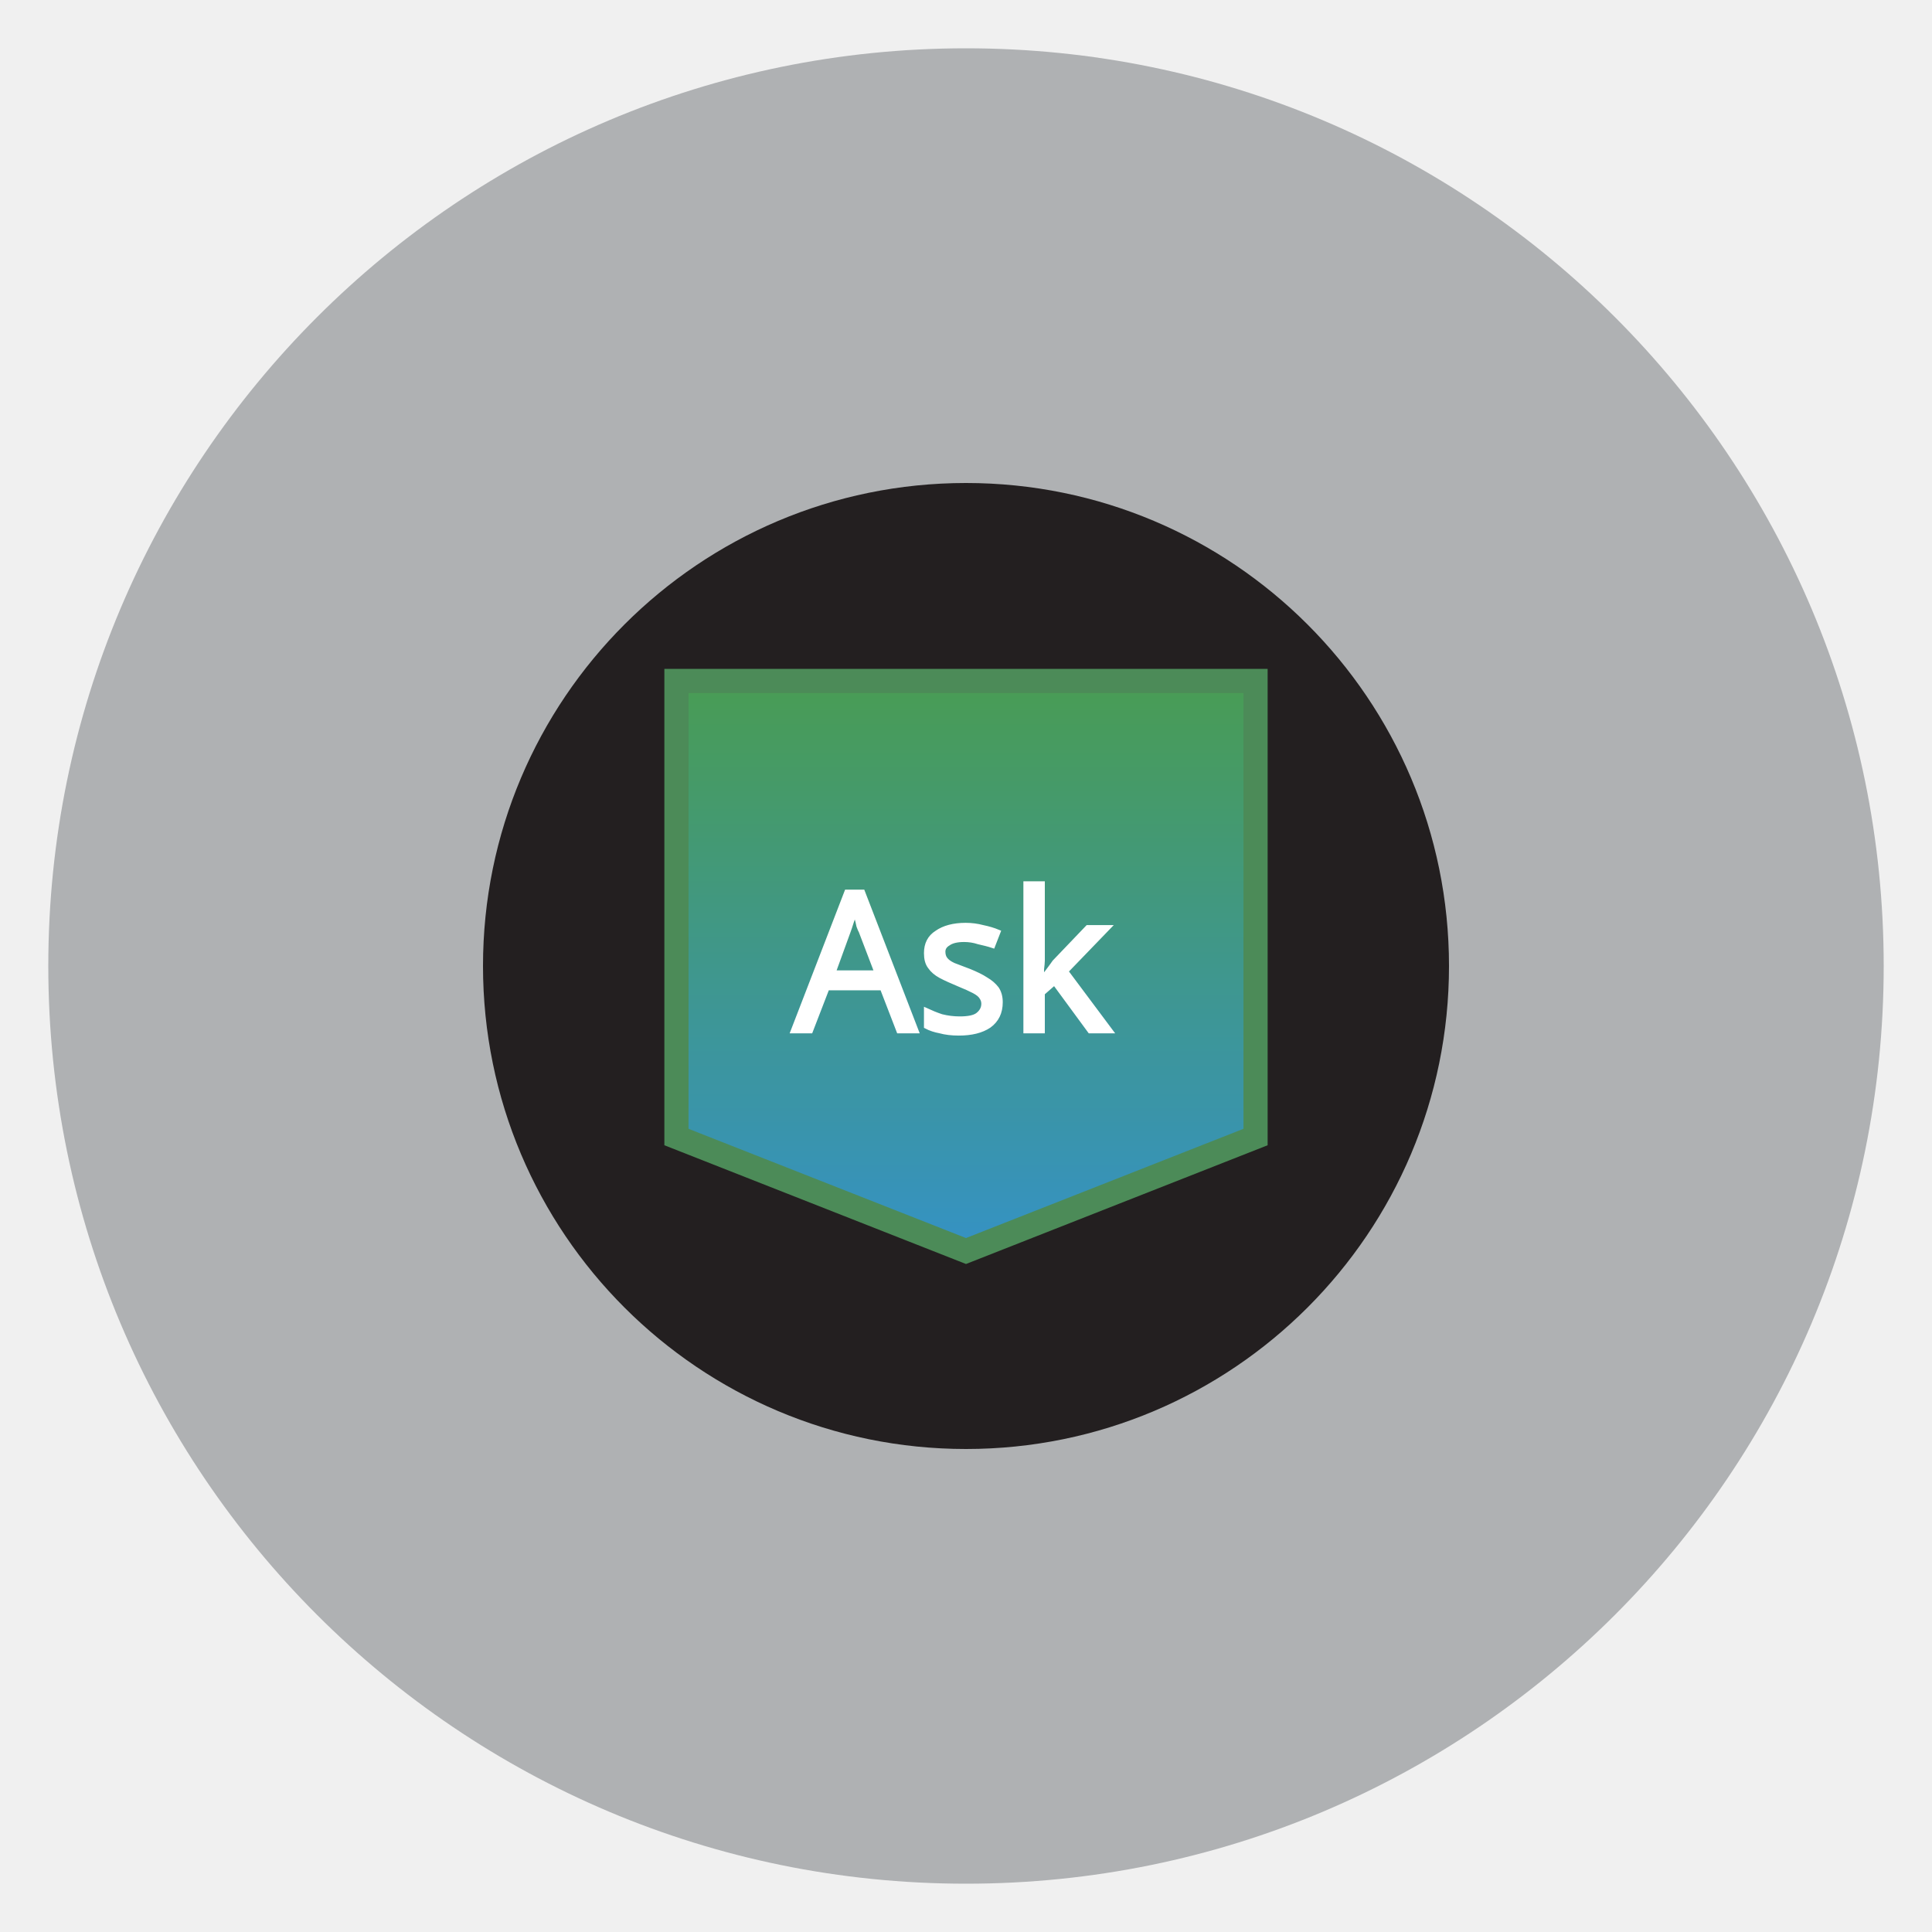
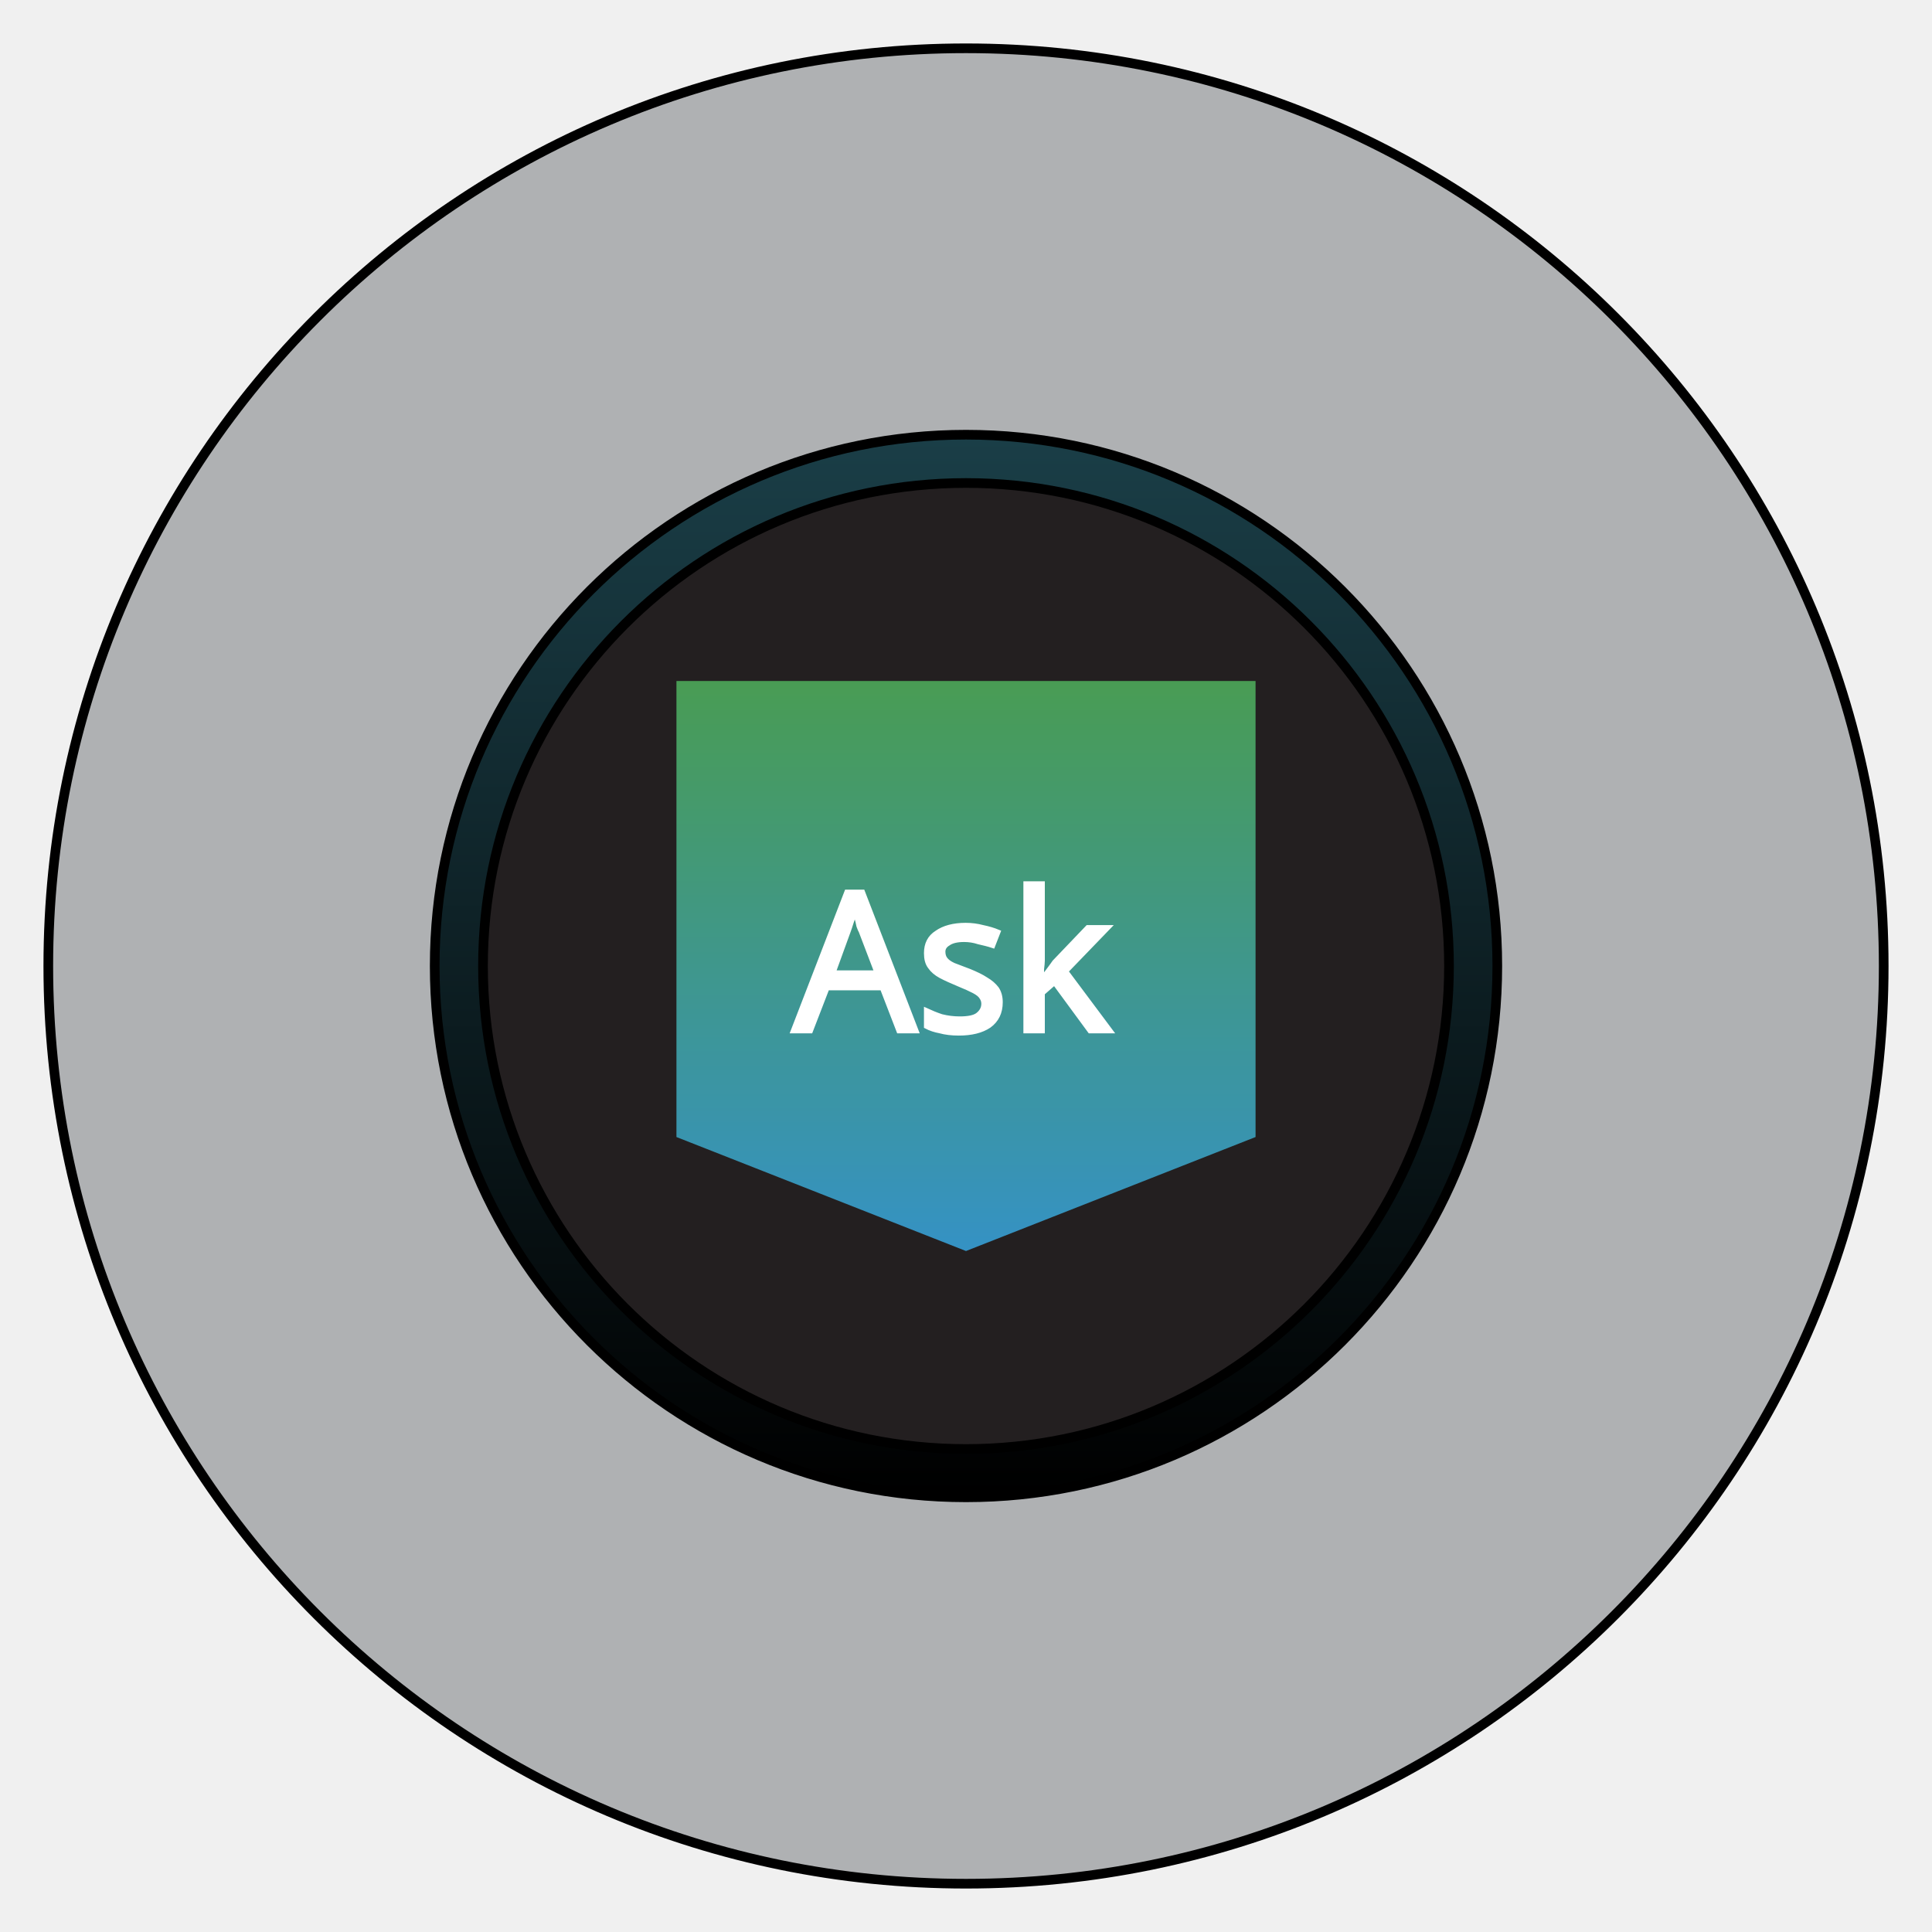
<svg xmlns="http://www.w3.org/2000/svg" width="40" height="40" viewBox="0 0 40 40">
  <defs>
-     <linearGradient id="magicballlight-a" x1="50%" x2="50%" y1="0%" y2="100%">
+     <linearGradient id="untitled-a" x1="50%" x2="50%" y1="0%" y2="100%">
+       <stop offset="0%" stop-color="#1A3E47" />
+       <stop offset="100%" />
+     </linearGradient>
+     <linearGradient id="untitled-b" x1="50%" x2="50%" y1="0%" y2="100%">
      <stop offset="0%" stop-color="#499C54" />
      <stop offset="100%" stop-color="#3592C4" />
    </linearGradient>
  </defs>
  <g fill="none" fill-rule="evenodd">
    <rect width="40" height="40" />
-     <circle cx="20" cy="20" r="19" fill="#AFB1B3" fill-rule="nonzero" />
-     <g transform="translate(10 10)">
-       <circle cx="10" cy="10" r="10" fill="#231F20" fill-rule="nonzero" />
-       <polygon fill="url(#magicballlight-a)" fill-rule="nonzero" stroke="#4C8B58" stroke-width=".5" points="4.005 4.099 15.995 4.099 15.995 13.541 10 15.901 4.005 13.541" />
-       <text fill="#FFF" stroke="#FFF" stroke-width="0.1" font-family="Gotham" font-size="4" transform="translate(6 7)">
+     <circle cx="20" cy="20" r="19" fill="#AFB1B3" fill-rule="nonzero" stroke="#000" stroke-width=".2" />
+     <g transform="translate(9 9)">
+       <circle cx="11" cy="11" r="11" fill="url(#untitled-a)" fill-rule="nonzero" stroke="#000" stroke-width=".2" />
+       <circle cx="11" cy="11" r="10" fill="#231F20" fill-rule="nonzero" stroke="#000" stroke-width=".2" />
+       <polygon fill="url(#untitled-b)" fill-rule="nonzero" points="5.005 5.099 16.995 5.099 16.995 14.541 11 16.901 5.005 14.541" />
+       <text fill="#FFF" stroke="#FFF" stroke-width=".1" font-family="Gotham" font-size="4" transform="translate(7 8)">
        <tspan x=".422" y="4.341">Ask</tspan>
      </text>
    </g>
  </g>
</svg>
